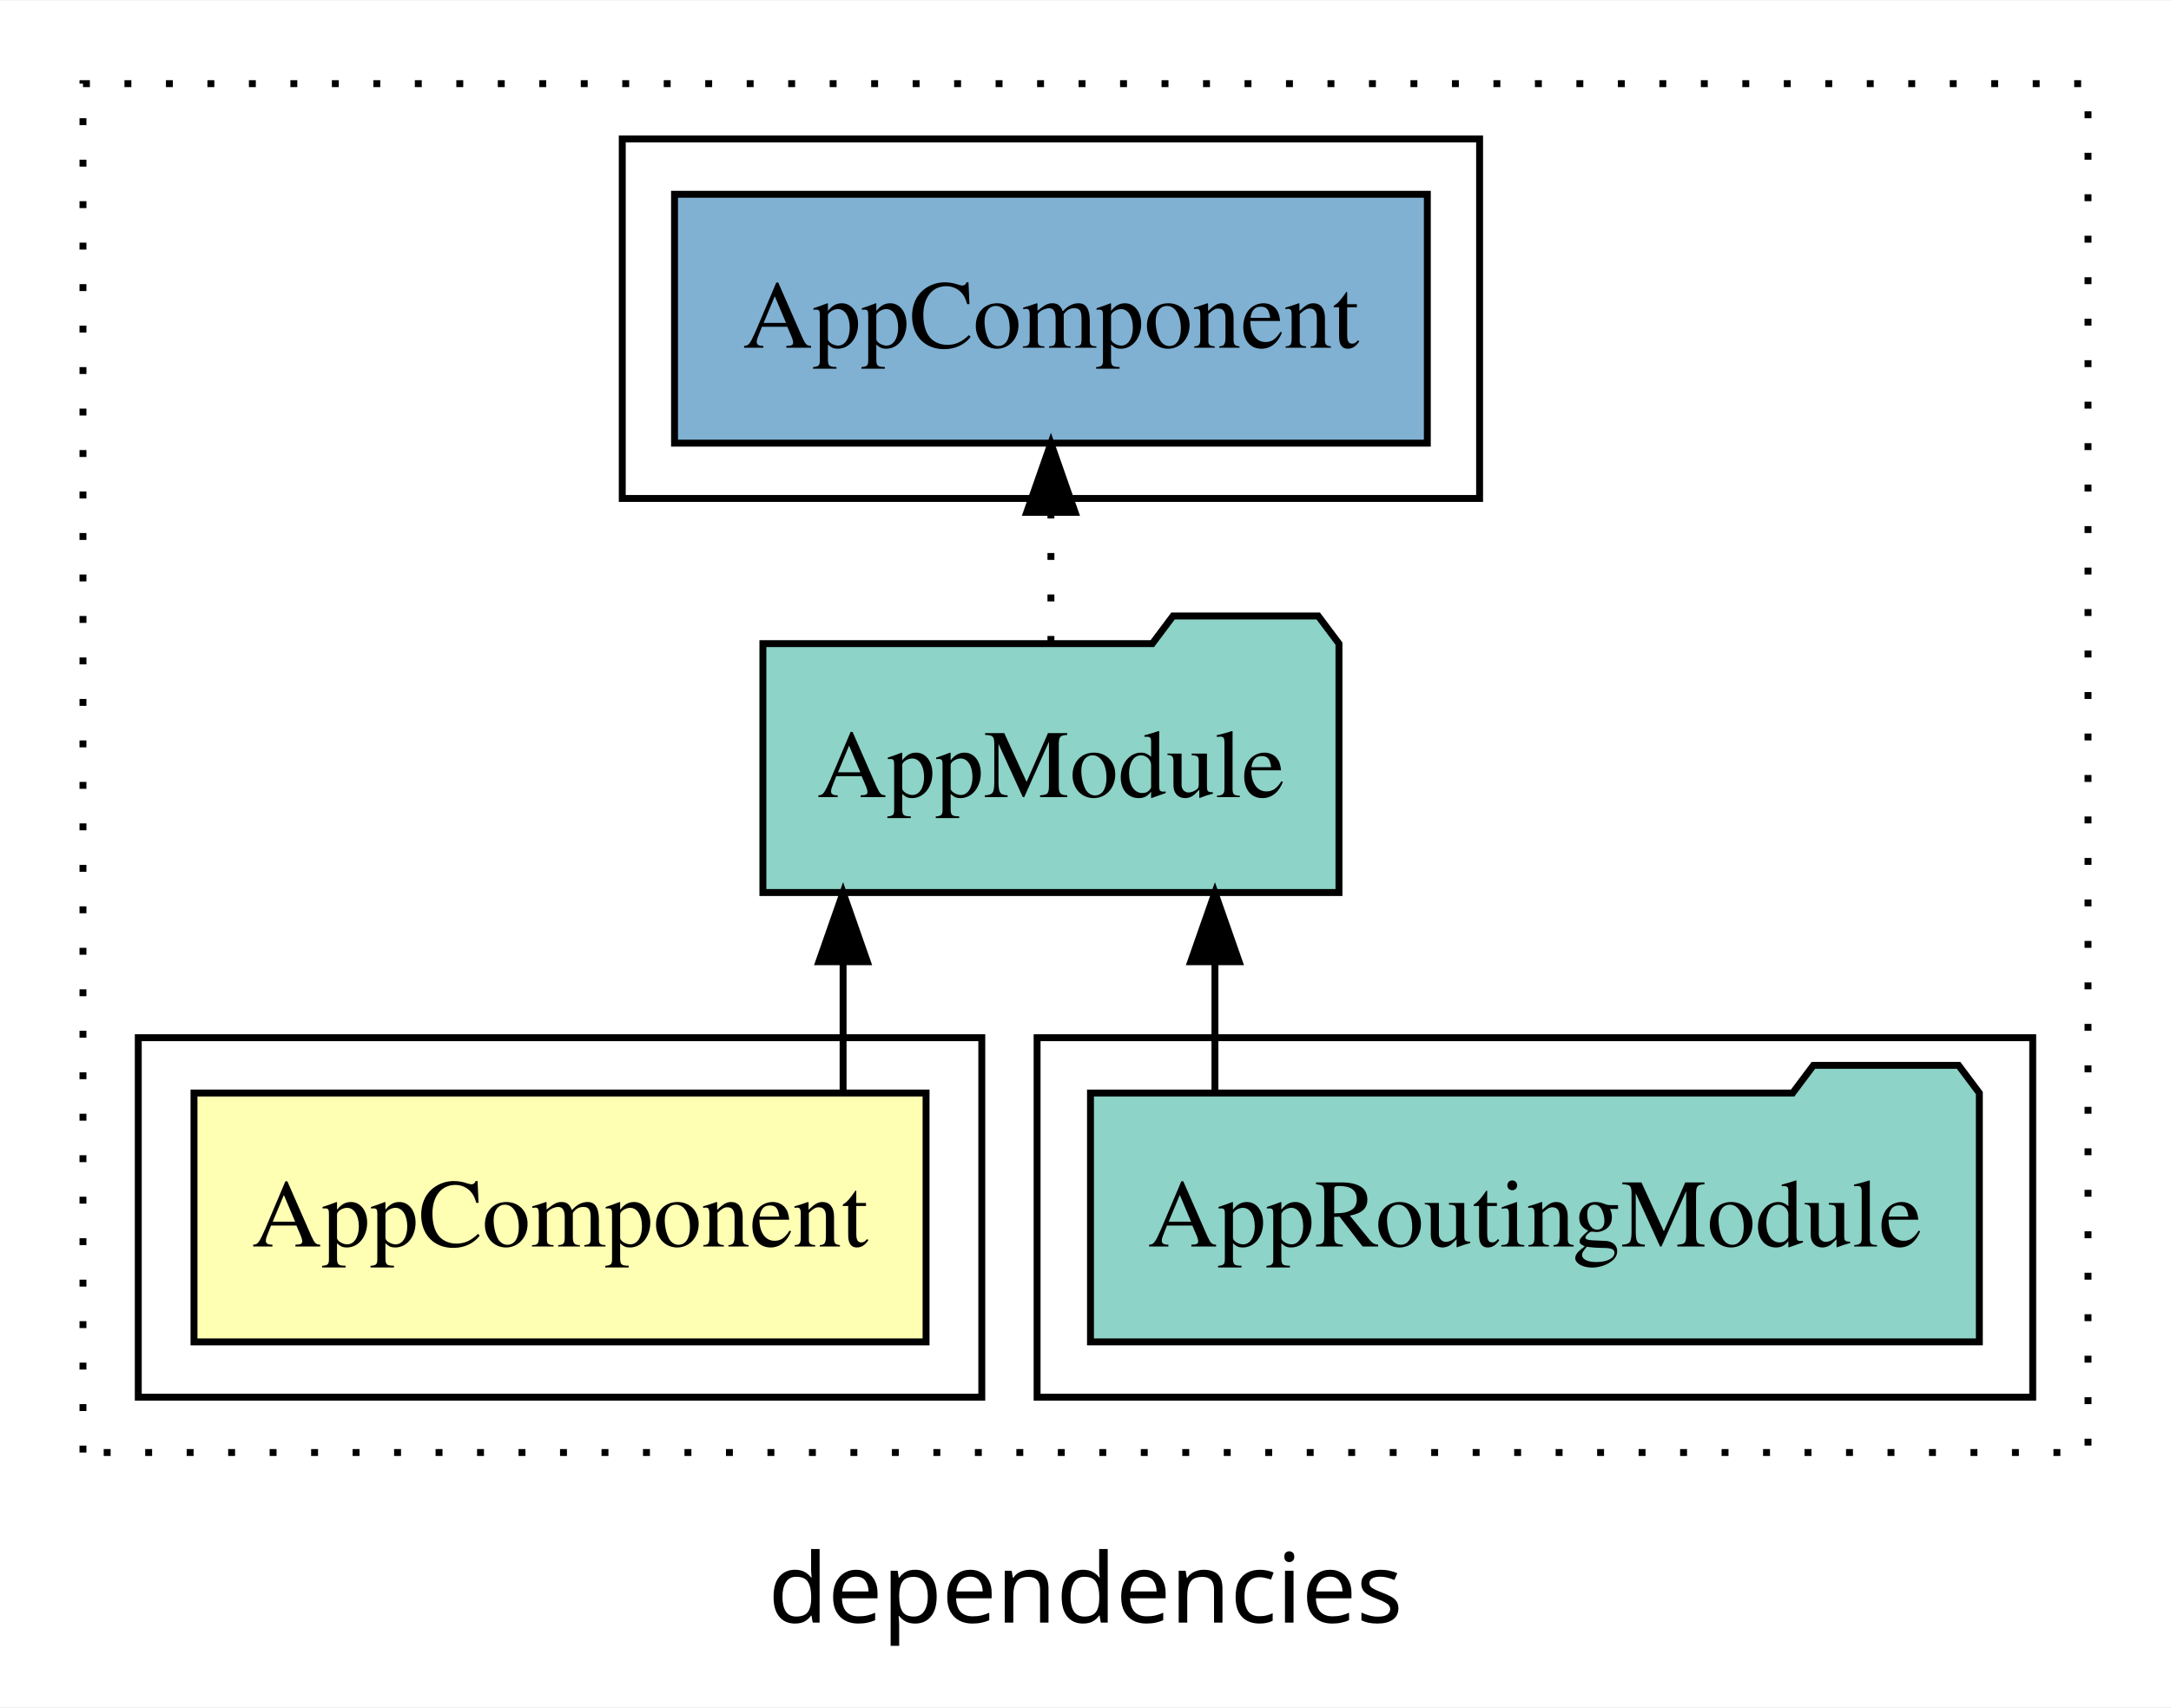
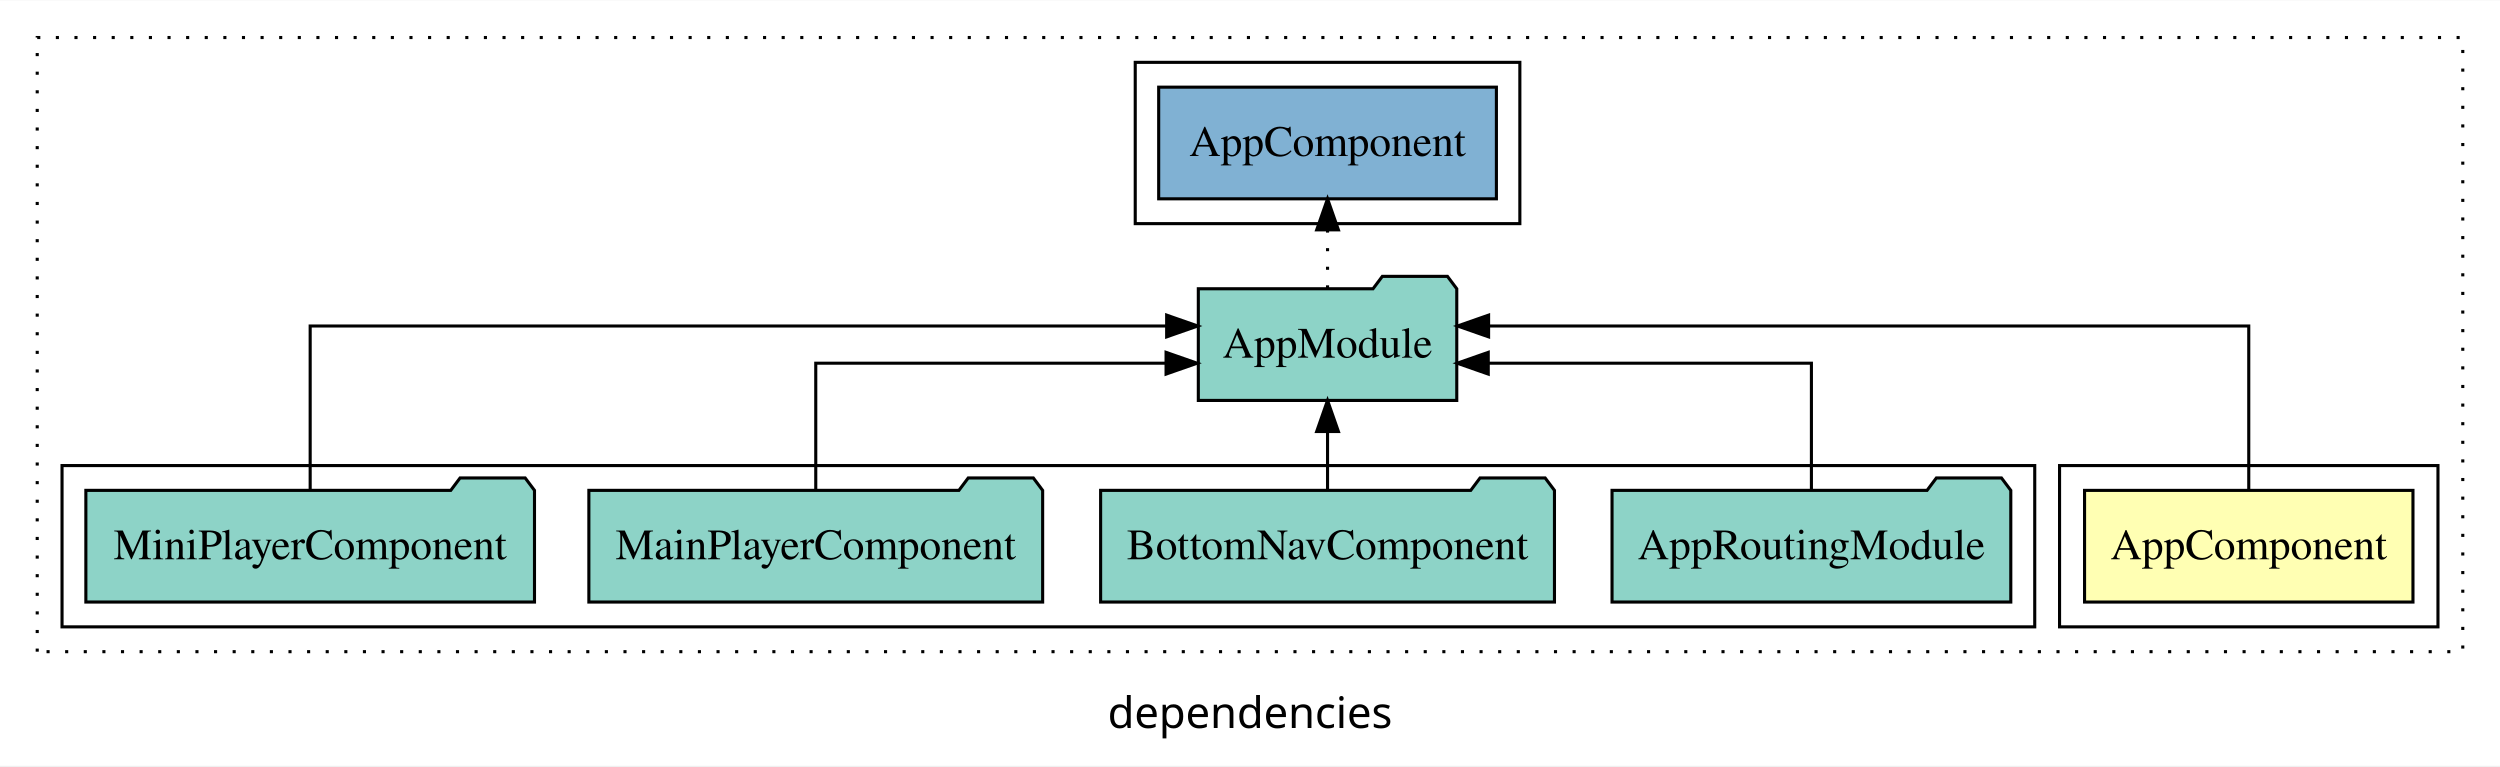
- <svg xmlns="http://www.w3.org/2000/svg" width="314pt" height="247pt" viewBox="0.00 0.00 314.00 246.80">
+ <svg xmlns="http://www.w3.org/2000/svg" width="806pt" height="247pt" viewBox="0.00 0.00 806.00 246.80">
  <g id="graph0" class="graph" transform="scale(1 1) rotate(0) translate(4 242.8)">
-     <polygon fill="white" stroke="transparent" points="-4,4 -4,-242.8 310,-242.8 310,4 -4,4" />
-     <text text-anchor="middle" x="153" y="-8.2" font-family="sans-serif" font-size="14.00">dependencies</text>
+     <polygon fill="white" stroke="transparent" points="-4,4 -4,-242.8 802,-242.8 802,4 -4,4" />
+     <text text-anchor="middle" x="399" y="-8.2" font-family="sans-serif" font-size="14.00">dependencies</text>
    <g id="clust1" class="cluster">
-       <polygon fill="none" stroke="black" stroke-dasharray="1,5" points="8,-32.8 8,-230.8 298,-230.8 298,-32.8 8,-32.8" />
+       <polygon fill="none" stroke="black" stroke-dasharray="1,5" points="8,-32.8 8,-230.8 790,-230.8 790,-32.8 8,-32.8" />
+     </g>
+     <g id="clust2" class="cluster">
+       <polygon fill="none" stroke="black" points="660,-40.8 660,-92.8 782,-92.8 782,-40.8 660,-40.8" />
    </g>
    <g id="clust4" class="cluster">
-       <polygon fill="none" stroke="black" points="146,-40.8 146,-92.8 290,-92.8 290,-40.8 146,-40.8" />
+       <polygon fill="none" stroke="black" points="16,-40.8 16,-92.8 652,-92.8 652,-40.8 16,-40.8" />
    </g>
    <g id="clust6" class="cluster">
-       <polygon fill="none" stroke="black" points="86,-170.8 86,-222.8 210,-222.8 210,-170.8 86,-170.8" />
-     </g>
-     <g id="clust2" class="cluster">
-       <polygon fill="none" stroke="black" points="16,-40.8 16,-92.8 138,-92.8 138,-40.8 16,-40.8" />
+       <polygon fill="none" stroke="black" points="362,-170.8 362,-222.8 486,-222.8 486,-170.8 362,-170.8" />
    </g>
    <g id="node1" class="node">
-       <polygon fill="#ffffb3" stroke="black" points="129.94,-84.8 24.06,-84.8 24.06,-48.8 129.94,-48.8 129.94,-84.8" />
-       <text text-anchor="middle" x="77" y="-62.6" font-family="Times,serif" font-size="14.00">AppComponent</text>
+       <polygon fill="#ffffb3" stroke="black" points="773.94,-84.8 668.06,-84.8 668.06,-48.8 773.94,-48.8 773.94,-84.8" />
+       <text text-anchor="middle" x="721" y="-62.6" font-family="Times,serif" font-size="14.00">AppComponent</text>
    </g>
    <g id="node2" class="node">
-       <polygon fill="#8dd3c7" stroke="black" points="189.66,-149.8 186.66,-153.8 165.66,-153.8 162.66,-149.8 106.34,-149.8 106.34,-113.8 189.66,-113.8 189.66,-149.8" />
-       <text text-anchor="middle" x="148" y="-127.6" font-family="Times,serif" font-size="14.00">AppModule</text>
+       <polygon fill="#8dd3c7" stroke="black" points="465.66,-149.8 462.66,-153.8 441.66,-153.8 438.66,-149.8 382.34,-149.8 382.34,-113.8 465.66,-113.8 465.66,-149.8" />
+       <text text-anchor="middle" x="424" y="-127.6" font-family="Times,serif" font-size="14.00">AppModule</text>
    </g>
    <g id="edge1" class="edge">
-       <path fill="none" stroke="black" d="M117.94,-84.91C117.94,-84.91 117.94,-103.79 117.94,-103.79" />
-       <polygon fill="black" stroke="black" points="114.44,-103.79 117.94,-113.79 121.44,-103.79 114.44,-103.79" />
+       <path fill="none" stroke="black" d="M721,-85.08C721,-106.12 721,-137.8 721,-137.8 721,-137.8 475.92,-137.8 475.92,-137.8" />
+       <polygon fill="black" stroke="black" points="475.92,-134.3 465.92,-137.8 475.92,-141.3 475.92,-134.3" />
+     </g>
+     <g id="node7" class="node">
+       <polygon fill="#80b1d3" stroke="black" points="478.44,-214.8 369.56,-214.8 369.56,-178.8 478.44,-178.8 478.44,-214.8" />
+       <text text-anchor="middle" x="424" y="-192.6" font-family="Times,serif" font-size="14.00">AppComponent </text>
+     </g>
+     <g id="edge6" class="edge">
+       <path fill="none" stroke="black" stroke-dasharray="1,5" d="M424,-149.91C424,-149.91 424,-168.79 424,-168.79" />
+       <polygon fill="black" stroke="black" points="420.5,-168.79 424,-178.79 427.5,-168.79 420.5,-168.79" />
+     </g>
+     <g id="node3" class="node">
+       <polygon fill="#8dd3c7" stroke="black" points="644.28,-84.8 641.28,-88.8 620.28,-88.8 617.28,-84.8 515.72,-84.8 515.72,-48.8 644.28,-48.8 644.28,-84.8" />
+       <text text-anchor="middle" x="580" y="-62.6" font-family="Times,serif" font-size="14.00">AppRoutingModule</text>
+     </g>
+     <g id="edge2" class="edge">
+       <path fill="none" stroke="black" d="M580,-84.82C580,-102.17 580,-125.8 580,-125.8 580,-125.8 475.81,-125.8 475.81,-125.8" />
+       <polygon fill="black" stroke="black" points="475.81,-122.3 465.81,-125.8 475.81,-129.3 475.81,-122.3" />
    </g>
    <g id="node4" class="node">
-       <polygon fill="#80b1d3" stroke="black" points="202.44,-214.8 93.56,-214.8 93.56,-178.8 202.44,-178.8 202.44,-214.8" />
-       <text text-anchor="middle" x="148" y="-192.6" font-family="Times,serif" font-size="14.00">AppComponent </text>
+       <polygon fill="#8dd3c7" stroke="black" points="497.16,-84.8 494.16,-88.8 473.16,-88.8 470.16,-84.8 350.84,-84.8 350.84,-48.8 497.16,-48.8 497.16,-84.8" />
+       <text text-anchor="middle" x="424" y="-62.6" font-family="Times,serif" font-size="14.00">BottomNavComponent</text>
    </g>
    <g id="edge3" class="edge">
-       <path fill="none" stroke="black" stroke-dasharray="1,5" d="M148,-149.91C148,-149.91 148,-168.79 148,-168.79" />
-       <polygon fill="black" stroke="black" points="144.5,-168.79 148,-178.79 151.5,-168.79 144.5,-168.79" />
+       <path fill="none" stroke="black" d="M424,-84.91C424,-84.91 424,-103.79 424,-103.79" />
+       <polygon fill="black" stroke="black" points="420.5,-103.79 424,-113.79 427.5,-103.79 420.5,-103.79" />
    </g>
-     <g id="node3" class="node">
-       <polygon fill="#8dd3c7" stroke="black" points="282.28,-84.8 279.28,-88.8 258.28,-88.8 255.28,-84.8 153.72,-84.8 153.72,-48.8 282.28,-48.8 282.28,-84.8" />
-       <text text-anchor="middle" x="218" y="-62.6" font-family="Times,serif" font-size="14.00">AppRoutingModule</text>
+     <g id="node5" class="node">
+       <polygon fill="#8dd3c7" stroke="black" points="332.15,-84.8 329.15,-88.8 308.15,-88.8 305.15,-84.8 185.85,-84.8 185.85,-48.8 332.15,-48.8 332.15,-84.8" />
+       <text text-anchor="middle" x="259" y="-62.6" font-family="Times,serif" font-size="14.00">MainPlayerComponent</text>
    </g>
-     <g id="edge2" class="edge">
-       <path fill="none" stroke="black" d="M171.72,-84.91C171.72,-84.91 171.72,-103.79 171.72,-103.79" />
-       <polygon fill="black" stroke="black" points="168.22,-103.79 171.72,-113.79 175.22,-103.79 168.22,-103.79" />
+     <g id="edge4" class="edge">
+       <path fill="none" stroke="black" d="M259,-84.82C259,-102.17 259,-125.8 259,-125.8 259,-125.8 371.94,-125.8 371.94,-125.8" />
+       <polygon fill="black" stroke="black" points="371.94,-129.3 381.94,-125.8 371.94,-122.3 371.94,-129.3" />
+     </g>
+     <g id="node6" class="node">
+       <polygon fill="#8dd3c7" stroke="black" points="168.32,-84.8 165.32,-88.8 144.32,-88.8 141.32,-84.8 23.68,-84.8 23.68,-48.8 168.32,-48.8 168.32,-84.8" />
+       <text text-anchor="middle" x="96" y="-62.6" font-family="Times,serif" font-size="14.00">MiniPlayerComponent</text>
+     </g>
+     <g id="edge5" class="edge">
+       <path fill="none" stroke="black" d="M96,-85.08C96,-106.12 96,-137.8 96,-137.8 96,-137.8 372.13,-137.8 372.13,-137.8" />
+       <polygon fill="black" stroke="black" points="372.13,-141.3 382.13,-137.8 372.13,-134.3 372.13,-141.3" />
    </g>
  </g>
</svg>
